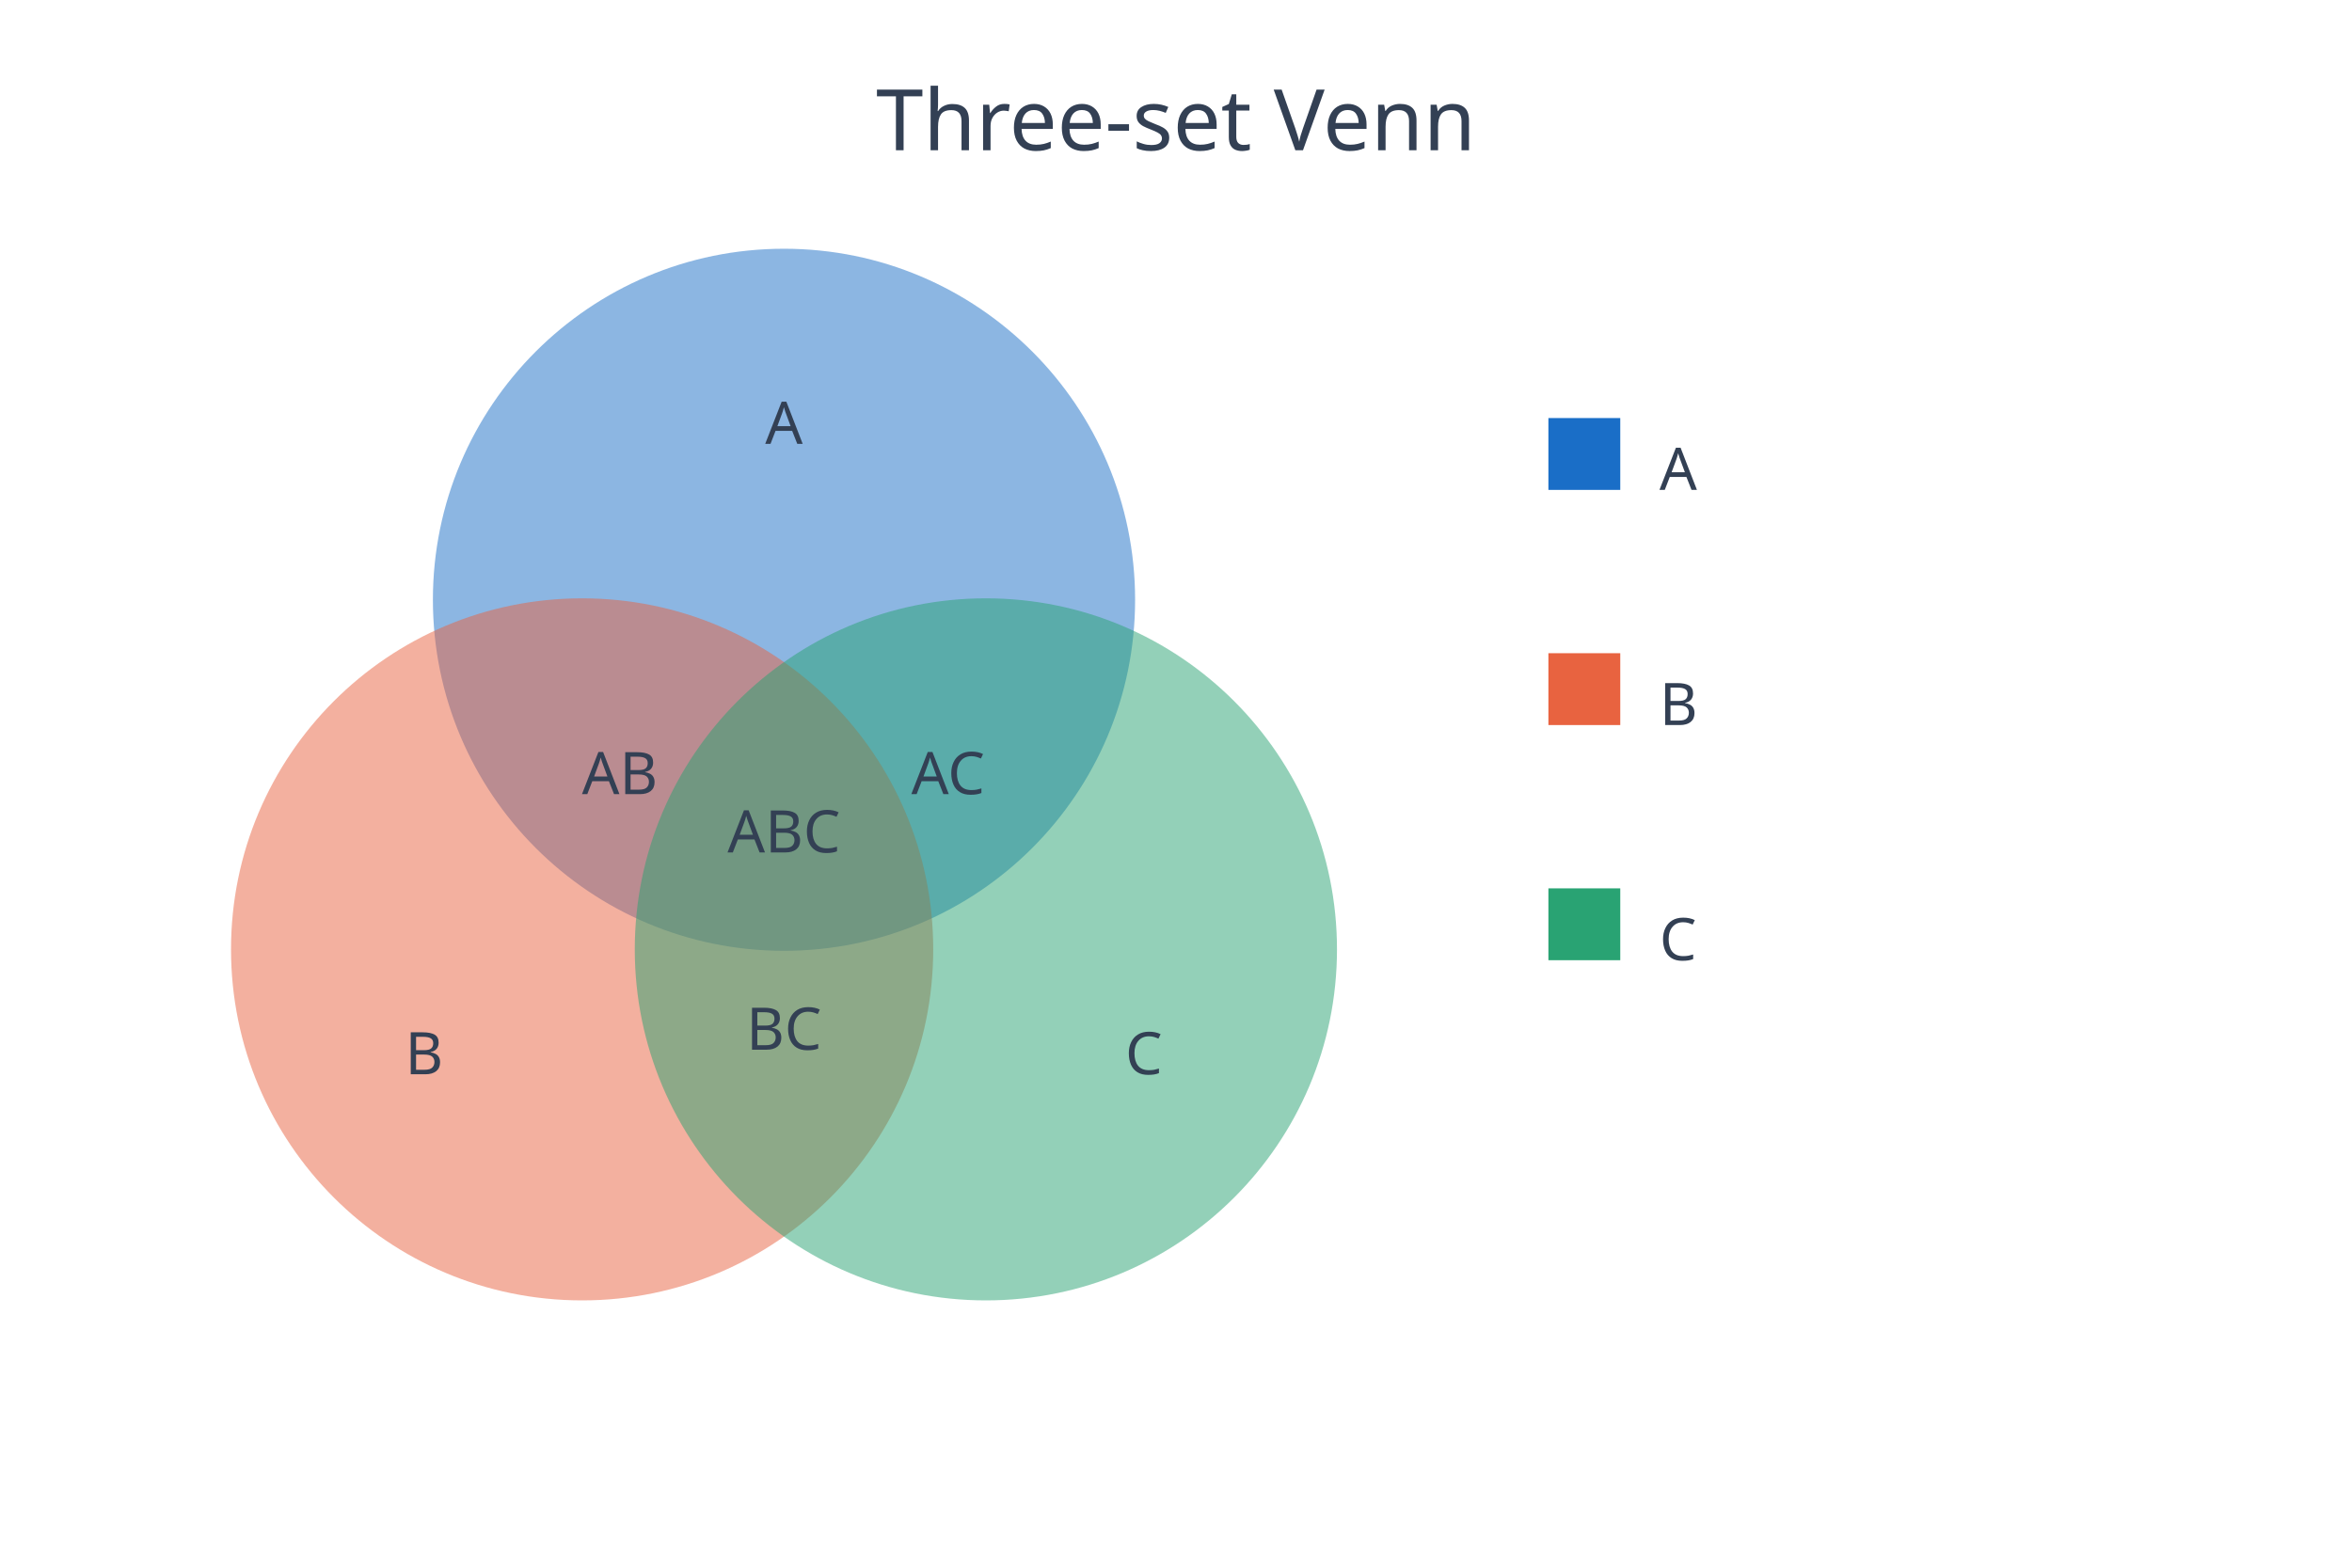
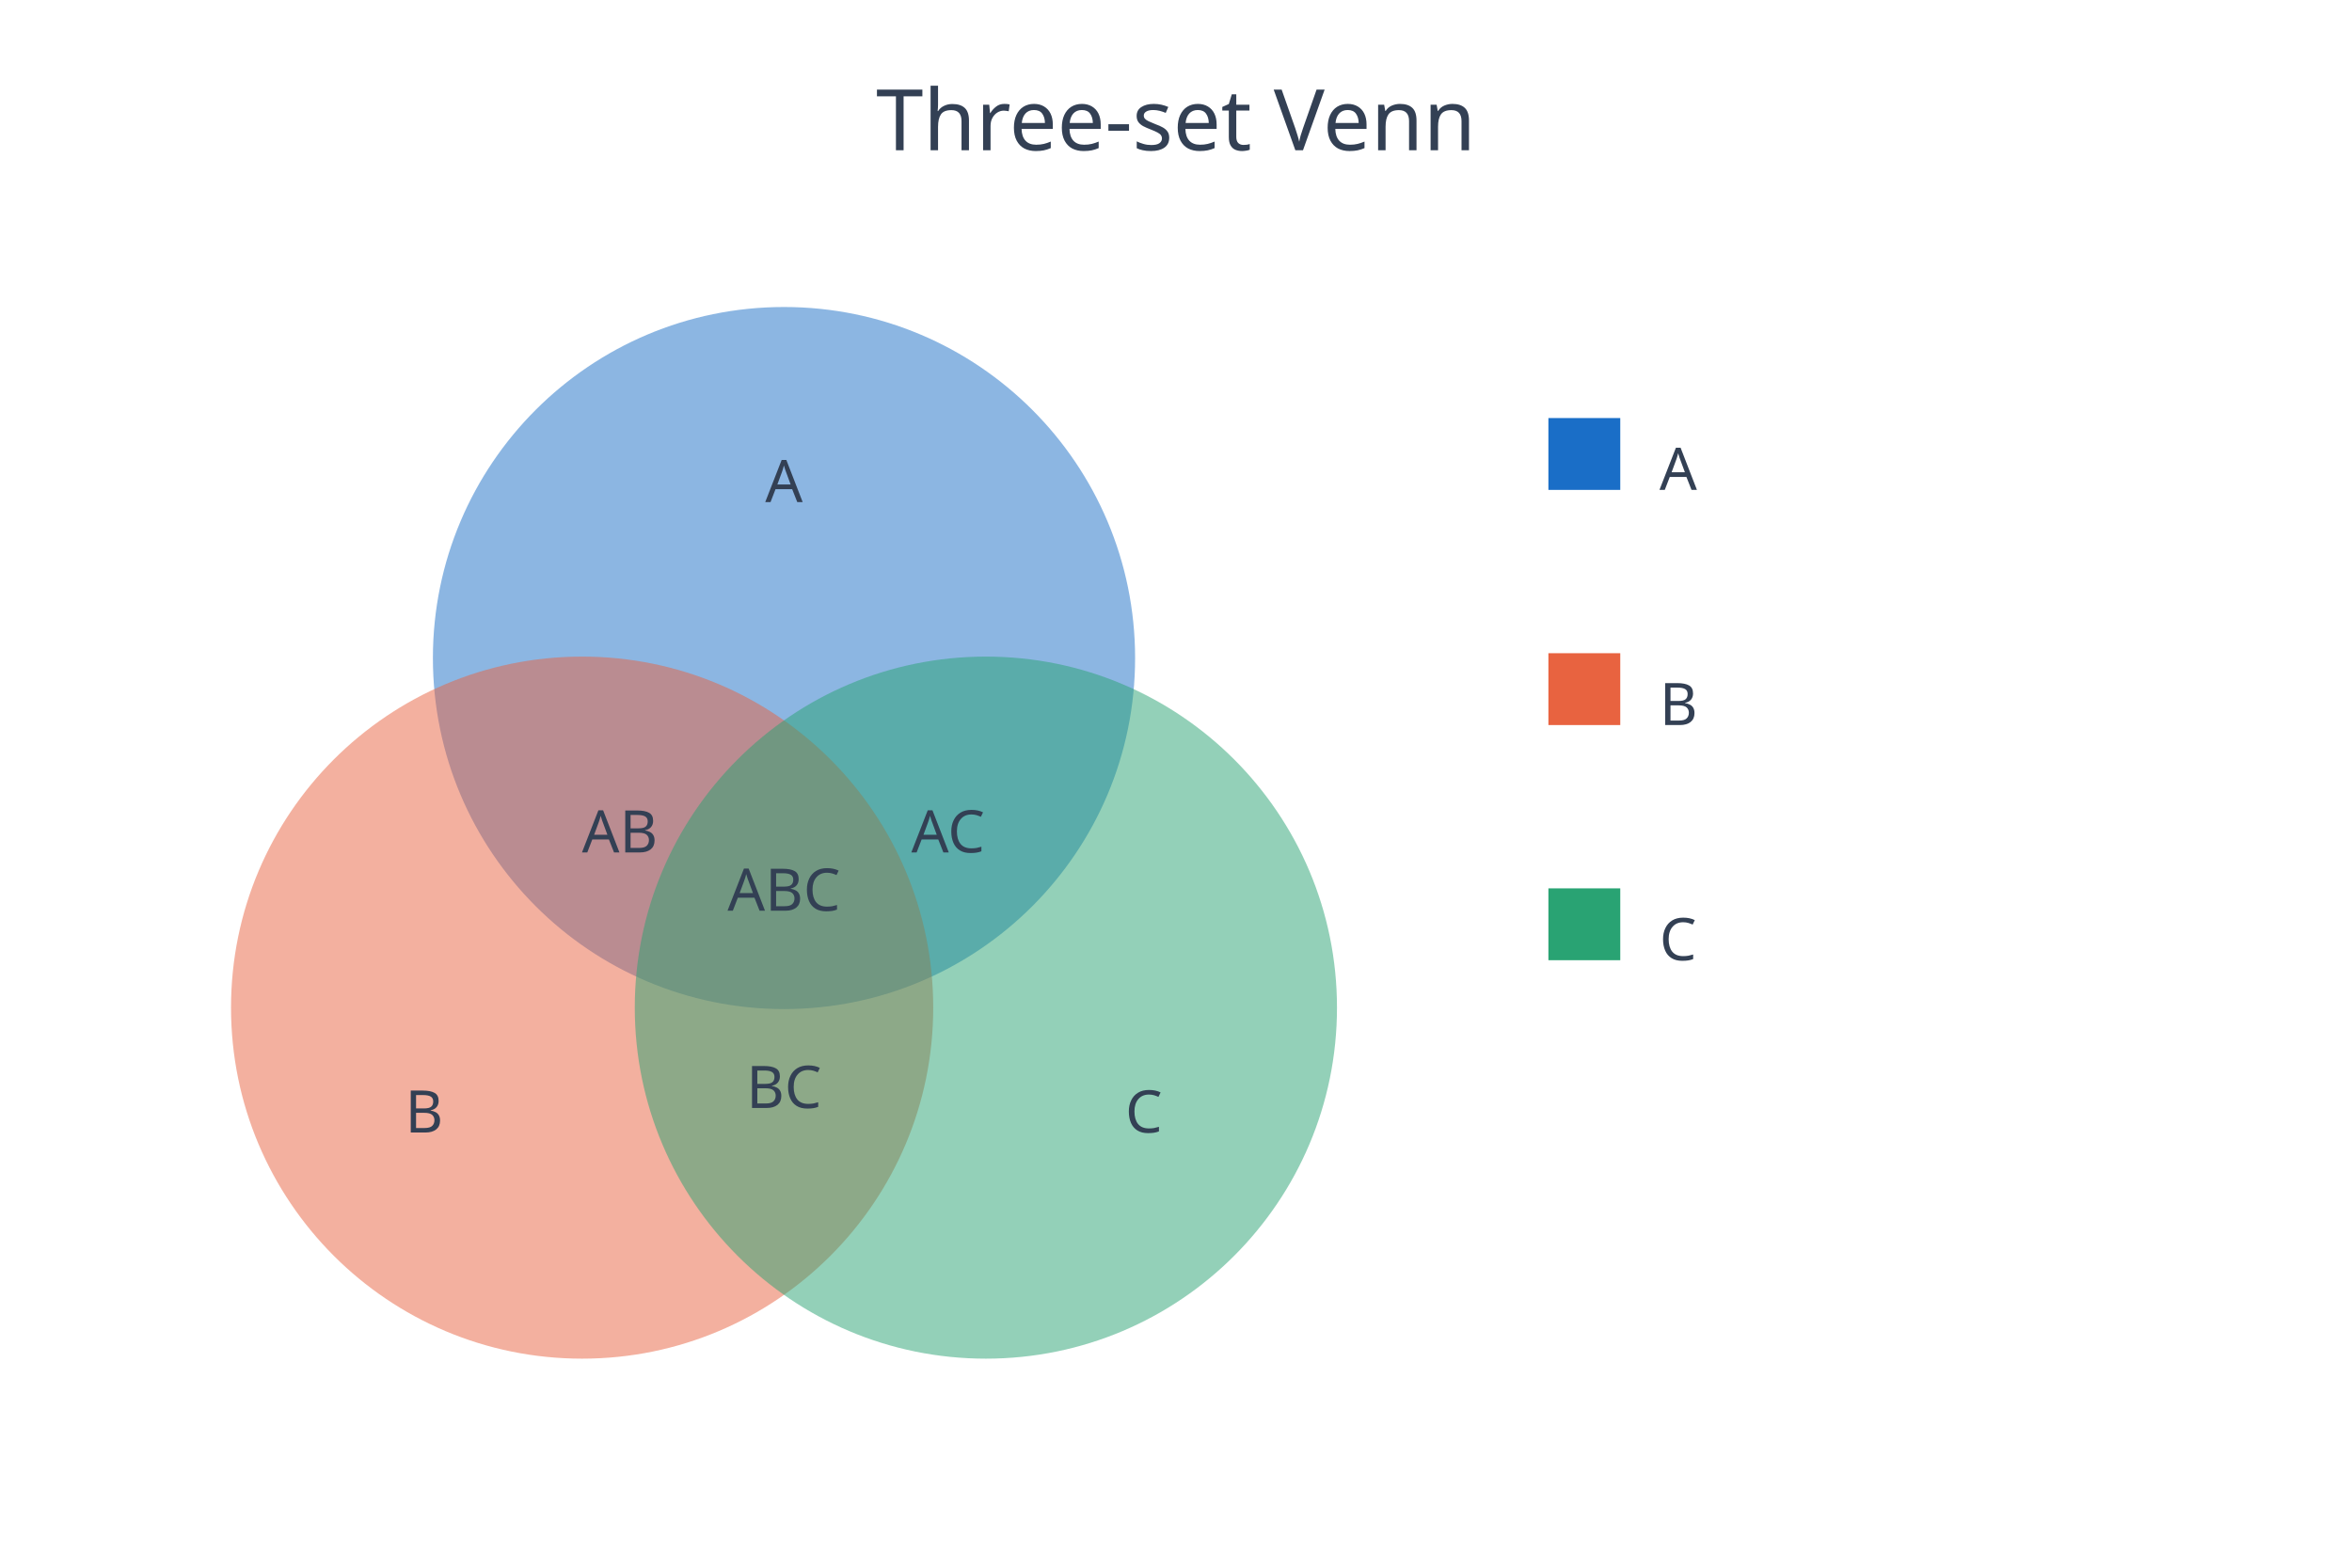
<svg xmlns="http://www.w3.org/2000/svg" role="img" width="360" height="240" viewBox="0 0 360 240">
  <rect x="0" y="0" width="360" height="240" fill="rgb(255,255,255)" />
-   <circle cx="120" cy="91.82" r="53.74" fill="rgb(26,110,199)" fill-opacity="0.5" />
-   <circle cx="89.1" cy="145.34" r="53.74" fill="rgb(232,99,64)" fill-opacity="0.5" />
-   <circle cx="150.9" cy="145.34" r="53.74" fill="rgb(41,163,115)" fill-opacity="0.5" />
+   <circle cx="120" cy="100.74" r="53.74" fill="rgb(26,110,199)" fill-opacity="0.5" />
+   <circle cx="89.1" cy="154.26" r="53.74" fill="rgb(232,99,64)" fill-opacity="0.5" />
+   <circle cx="150.9" cy="154.26" r="53.74" fill="rgb(41,163,115)" fill-opacity="0.5" />
  <rect x="237" y="64" width="11" height="11" fill="rgb(26,110,199)" />
  <rect x="237" y="100" width="11" height="11" fill="rgb(232,99,64)" />
  <rect x="237" y="136" width="11" height="11" fill="rgb(41,163,115)" />
  <text x="254" y="75" font-family="sans-serif" font-size="9" text-anchor="start" fill="rgb(51,64,84)">A</text>
  <text x="254" y="111" font-family="sans-serif" font-size="9" text-anchor="start" fill="rgb(51,64,84)">B</text>
  <text x="254" y="147" font-family="sans-serif" font-size="9" text-anchor="start" fill="rgb(51,64,84)">C</text>
-   <text x="120" y="67.95" font-family="sans-serif" font-size="9" text-anchor="middle" fill="rgb(51,64,84)">A</text>
-   <text x="64.92" y="164.46" font-family="sans-serif" font-size="9" text-anchor="middle" fill="rgb(51,64,84)">B</text>
-   <text x="175.08" y="164.46" font-family="sans-serif" font-size="9" text-anchor="middle" fill="rgb(51,64,84)">C</text>
-   <text x="94.88" y="121.58" font-family="sans-serif" font-size="9" text-anchor="middle" fill="rgb(51,64,84)">AB</text>
-   <text x="145.12" y="121.58" font-family="sans-serif" font-size="9" text-anchor="middle" fill="rgb(51,64,84)">AC</text>
-   <text x="120" y="160.7" font-family="sans-serif" font-size="9" text-anchor="middle" fill="rgb(51,64,84)">BC</text>
-   <text x="120" y="130.5" font-family="sans-serif" font-size="9" text-anchor="middle" fill="rgb(51,64,84)">ABC</text>
+   <text x="120" y="76.87" font-family="sans-serif" font-size="9" text-anchor="middle" fill="rgb(51,64,84)">A</text>
+   <text x="64.92" y="173.38" font-family="sans-serif" font-size="9" text-anchor="middle" fill="rgb(51,64,84)">B</text>
+   <text x="175.08" y="173.38" font-family="sans-serif" font-size="9" text-anchor="middle" fill="rgb(51,64,84)">C</text>
+   <text x="94.88" y="130.5" font-family="sans-serif" font-size="9" text-anchor="middle" fill="rgb(51,64,84)">AB</text>
+   <text x="145.12" y="130.5" font-family="sans-serif" font-size="9" text-anchor="middle" fill="rgb(51,64,84)">AC</text>
+   <text x="120" y="169.62" font-family="sans-serif" font-size="9" text-anchor="middle" fill="rgb(51,64,84)">BC</text>
+   <text x="120" y="139.42" font-family="sans-serif" font-size="9" text-anchor="middle" fill="rgb(51,64,84)">ABC</text>
  <text x="180" y="23" font-family="sans-serif" font-size="13" text-anchor="middle" fill="rgb(51,64,84)">Three-set Venn</text>
</svg>
